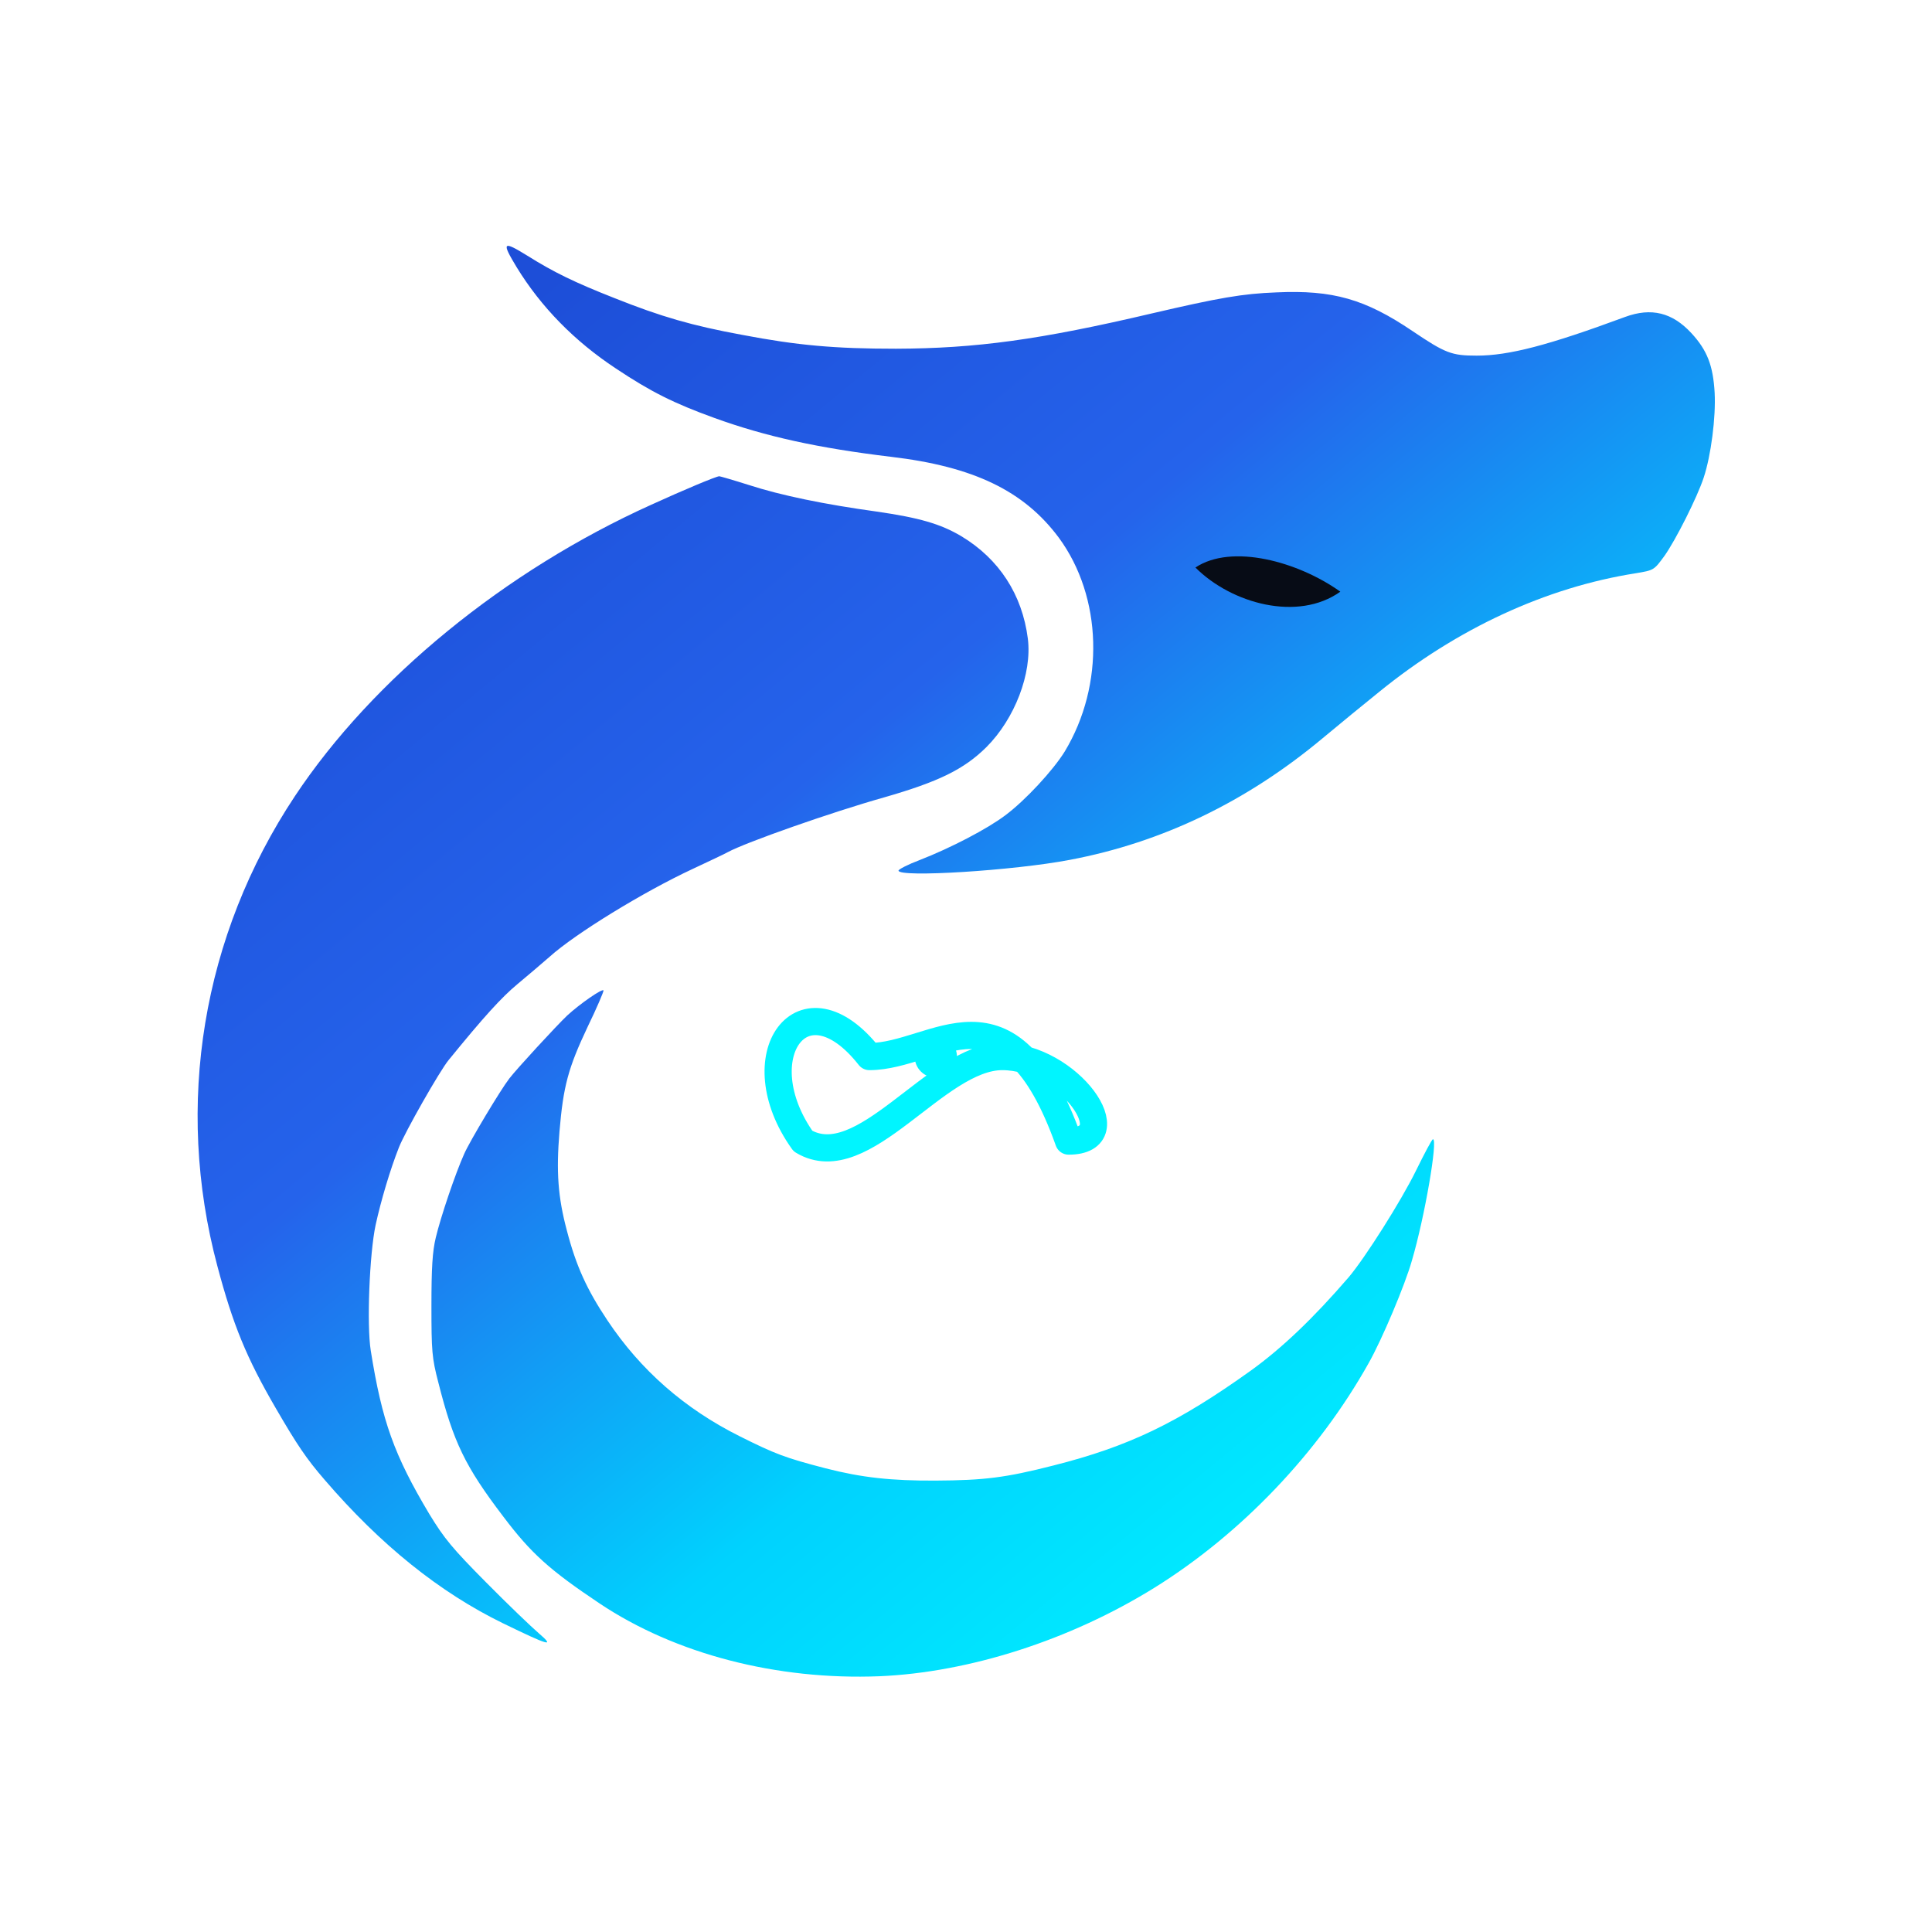
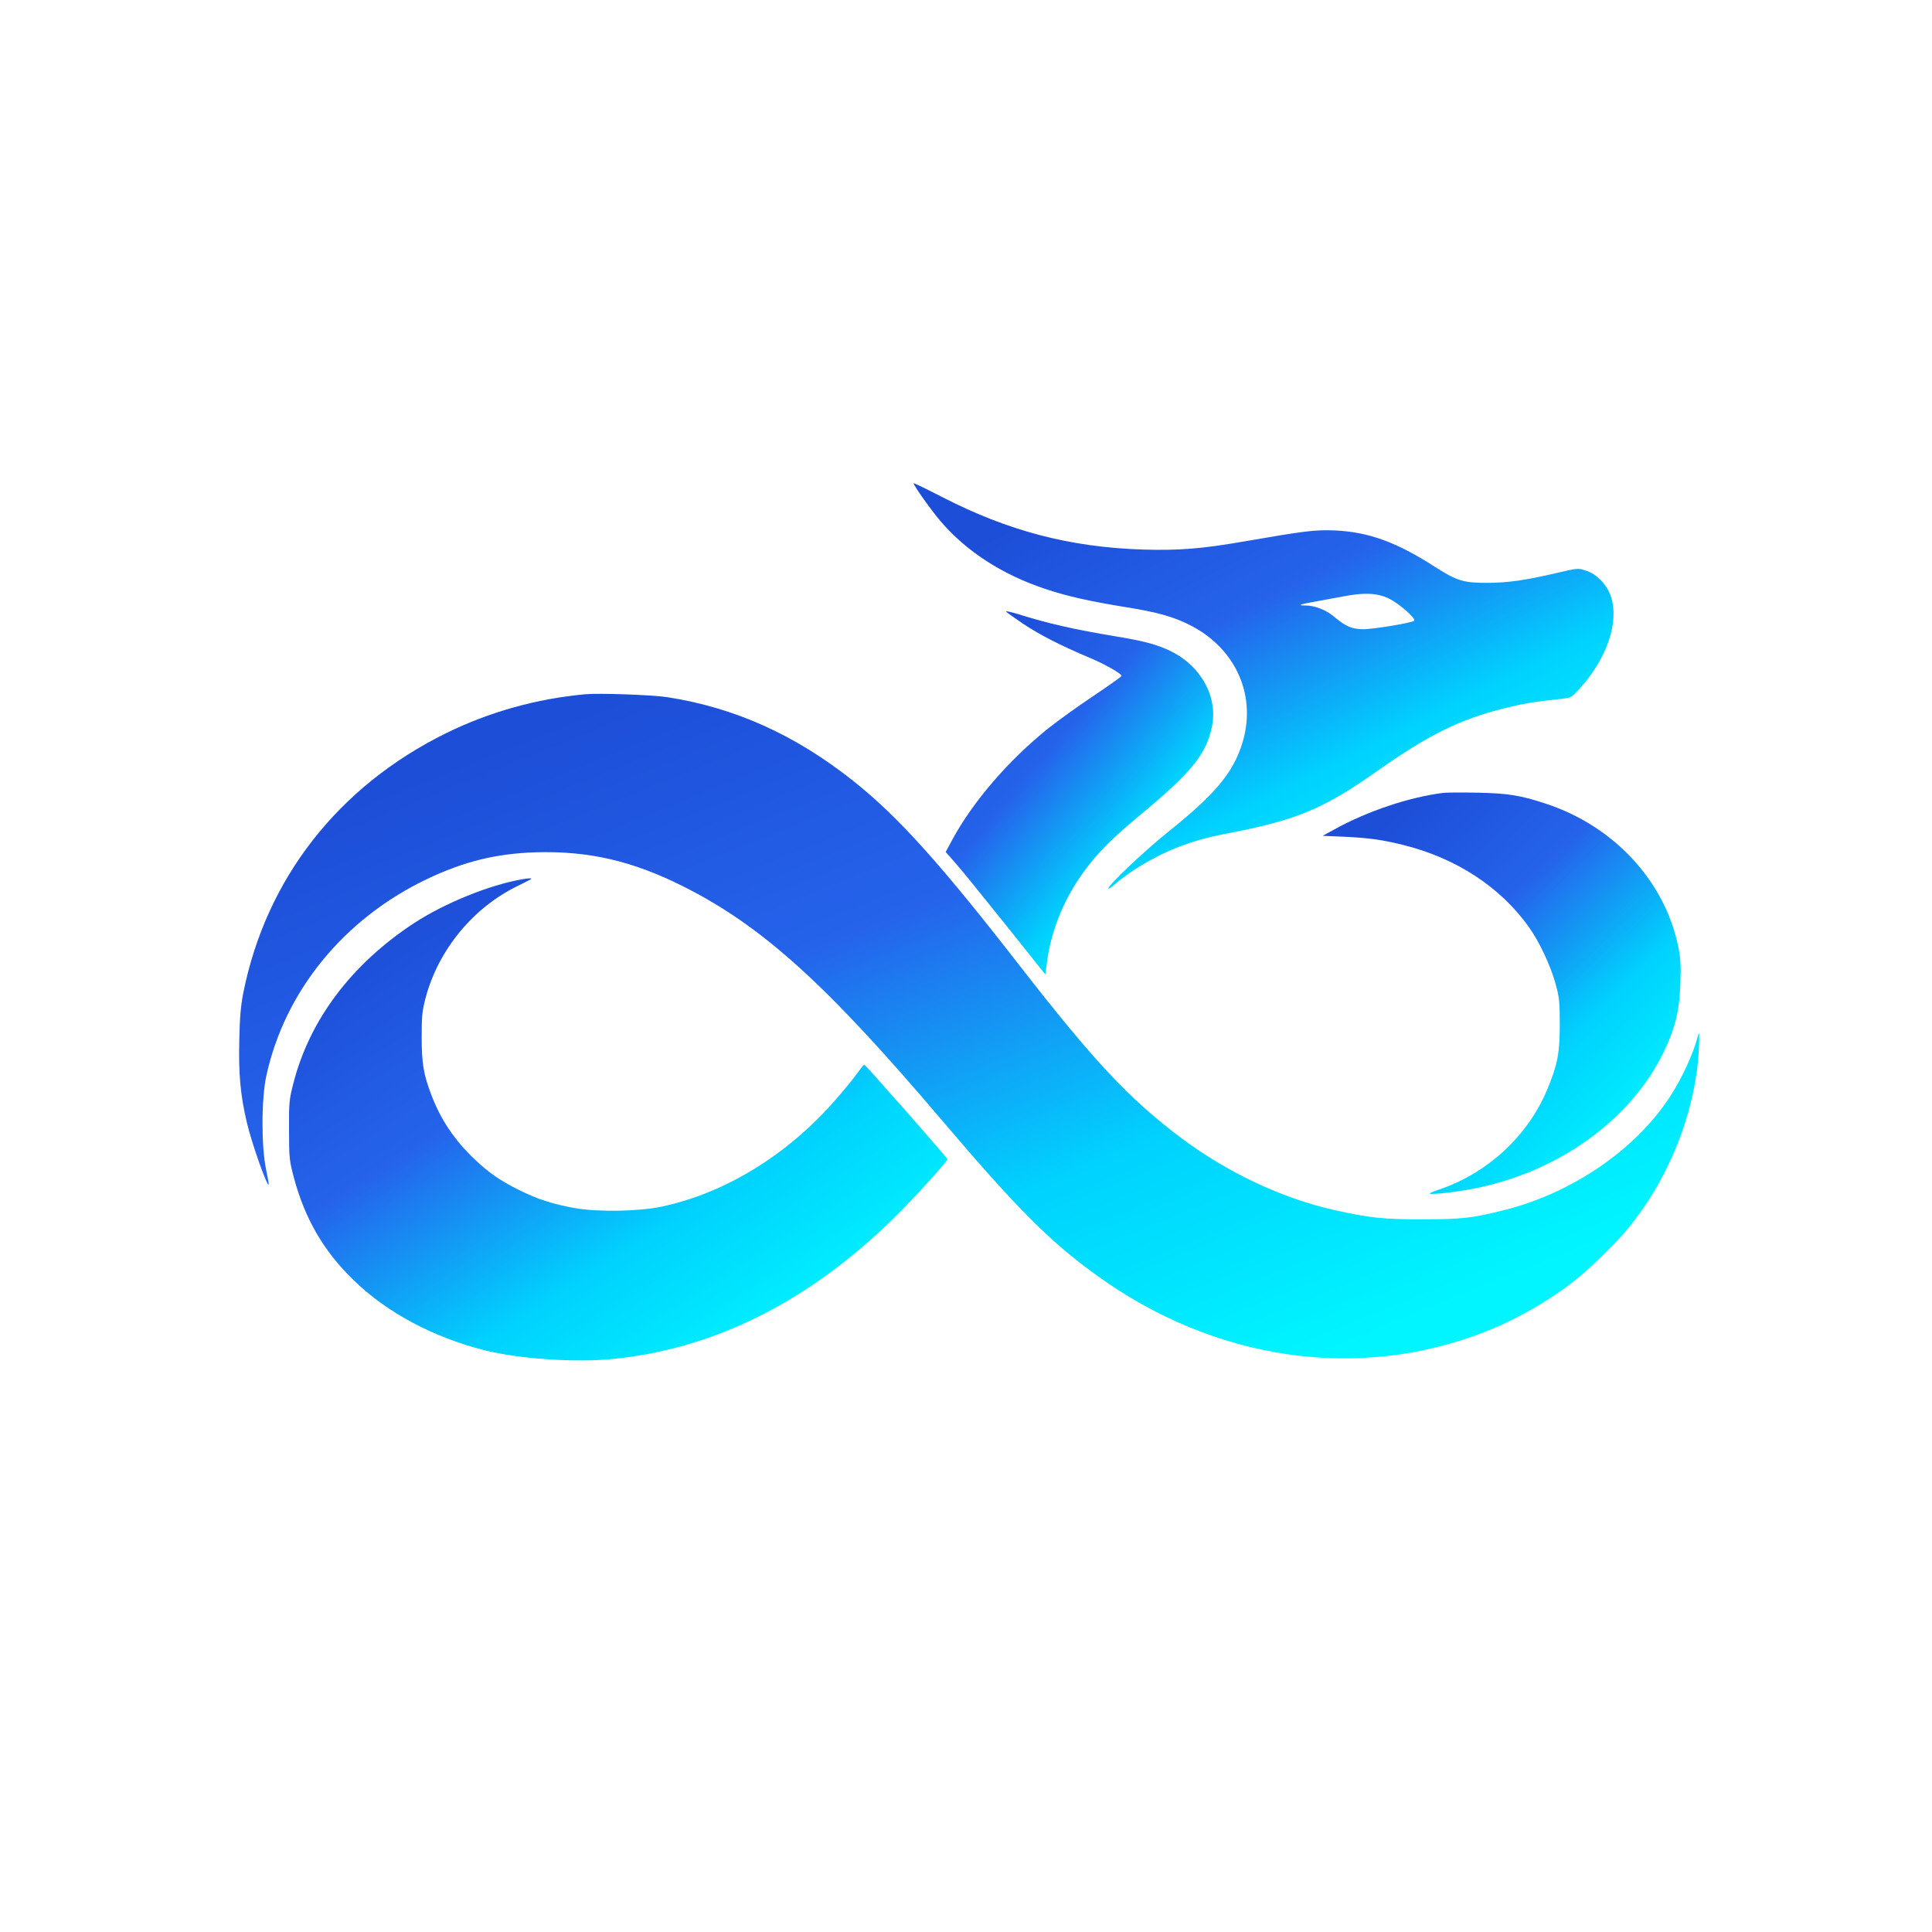
- <svg xmlns="http://www.w3.org/2000/svg" width="320" height="320" viewBox="0 0 320 320" role="img" aria-label="forge-devops 螭龙变体图标">
+ <svg xmlns="http://www.w3.org/2000/svg" width="320" height="320" viewBox="0 0 320 320" role="img" aria-label="forge-devops">
  <defs>
    <linearGradient id="cyberLongGrad" x1="15%" y1="90%" x2="85%" y2="10%">
      <stop offset="0%" stop-color="#1D4ED8" />
      <stop offset="35%" stop-color="#2563EB" />
      <stop offset="70%" stop-color="#00D2FE" />
      <stop offset="100%" stop-color="#00F5FF" />
    </linearGradient>
-     <radialGradient id="squircleBg" cx="50%" cy="30%" r="80%">
-       <stop offset="0%" stop-color="#141F38" />
-       <stop offset="60%" stop-color="#0B1224" />
-       <stop offset="100%" stop-color="#050811" />
-     </radialGradient>
-     <radialGradient id="ambientGlow" cx="50%" cy="50%" r="50%">
-       <stop offset="0%" stop-color="#00F5FF" stop-opacity="0.28" />
-       <stop offset="100%" stop-color="#1D4ED8" stop-opacity="0.0" />
-     </radialGradient>
  </defs>
-   <g transform="translate(0, 0)">
-     <g transform="translate(160, 160) scale(0.04241491, -0.04241491) translate(-5153.5, 23.5)" fill="url(#cyberLongGrad)">
-       <path d="m3441 2750 c102 -64 184 -104 339 -165 183 -73 304 -108 500 -144 215 -41 361 -54 600 -54 312 1 562 35 1000 138 262 61 353 77 486 82 220 10 346 -26 531 -151 129 -87 153 -96 251 -96 125 0 279 40 579 151 103 38 185 17 259 -63 62 -67 85 -127 91 -233 5 -95 -14 -245 -43 -332 -25 -76 -109 -243 -153 -305 -41 -56 -41 -56 -113 -68 -349 -55 -696 -215 -1001 -463 -56 -45 -156 -127 -222 -182 -296 -247 -626 -406 -986 -474 -219 -42 -669 -70 -669 -42 0 5 37 24 82 41 121 47 265 122 335 175 78 58 187 176 232 249 157 260 147 604 -23 835 -136 183 -333 278 -656 316 -283 34 -489 79 -690 152 -157 57 -246 101 -384 193 -162 107 -292 240 -387 395 -60 99 -55 105 42 45z m864 -895 c126 -41 297 -76 500 -104 166 -24 249 -48 330 -96 148 -89 238 -228 260 -400 17 -136 -51 -313 -162 -424 -88 -87 -187 -135 -399 -196 -206 -58 -541 -176 -611 -214 -10 -6 -72 -35 -138 -66 -191 -89 -457 -252 -557 -342 -30 -26 -87 -75 -127 -108 -61 -51 -129 -125 -268 -296 -34 -41 -170 -280 -194 -341 -34 -86 -70 -207 -91 -303 -24 -113 -35 -390 -19 -490 44 -276 91 -408 229 -639 58 -95 89 -133 222 -267 85 -86 178 -175 205 -198 65 -56 41 -49 -140 39 -246 120 -477 305 -696 560 -71 82 -108 137 -191 280 -114 196 -167 325 -228 555 -168 629 -59 1290 303 1835 304 458 820 880 1392 1138 125 57 251 110 265 111 3 0 55 -15 115 -34z m-629 -2116 c-76 -161 -95 -231 -110 -409 -13 -158 -6 -256 29 -387 36 -138 78 -230 158 -350 130 -195 301 -345 517 -453 138 -69 177 -84 335 -125 140 -36 256 -49 430 -48 189 1 272 11 460 59 293 74 485 166 770 370 121 87 244 204 382 364 64 75 207 301 264 418 33 67 62 122 66 122 20 0 -32 -303 -82 -473 -27 -96 -117 -309 -169 -401 -196 -350 -497 -666 -836 -877 -330 -205 -724 -331 -1074 -346 -402 -16 -798 87 -1093 284 -196 131 -268 196 -376 339 -150 197 -195 291 -254 524 -25 96 -27 122 -27 300 0 148 4 212 17 266 19 80 76 249 111 327 22 50 142 250 176 294 30 39 184 206 226 246 50 46 138 107 142 98 1 -4 -26 -68 -62 -142z" />
+   <g transform="scale(0.2551834)">
+     <g transform="translate(0,1254) scale(0.1,-0.1)" fill="url(#cyberLongGrad)">
+       <path d="M5930 9403 c0 -14 114 -175 174 -245 167 -196 399 -346 676 -439 146 -49 285 -80 522 -119 210 -33 319 -64 429 -121 296 -154 429 -463 330 -770 -60 -188 -177 -326 -471 -562 -161 -128 -408 -363 -396 -375 3 -2 24 12 47 32 22 21 78 62 122 91 182 117 361 189 581 231 469 89 642 161 993 408 334 236 538 337 828 409 126 31 191 42 377 62 54 6 60 10 108 62 180 197 261 434 206 601 -25 76 -93 147 -161 168 -53 17 -54 17 -187 -14 -204 -48 -322 -65 -453 -65 -154 -1 -200 13 -340 103 -250 161 -431 227 -650 237 -129 5 -190 -2 -588 -71 -277 -48 -425 -60 -657 -53 -474 15 -876 120 -1307 342 -101 52 -183 92 -183 88z m3083 -747 c69 -33 185 -136 165 -146 -27 -15 -266 -54 -328 -54 -74 0 -115 17 -193 83 -51 43 -125 71 -185 71 -54 0 -35 8 63 25 50 9 135 25 190 35 131 25 213 21 288 -14z" />
+       <path d="M6530 8571 c0 -3 49 -38 108 -78 107 -72 250 -145 436 -223 98 -41 206 -103 206 -117 -1 -5 -83 -63 -183 -130 -100 -67 -231 -161 -291 -209 -259 -207 -492 -478 -626 -726 l-42 -78 55 -62 c30 -35 80 -94 111 -133 89 -109 356 -442 421 -525 l60 -75 12 90 c30 212 116 415 251 595 88 117 179 206 357 354 330 274 424 390 461 569 41 193 -71 396 -270 492 -87 42 -175 65 -351 94 -271 45 -444 84 -637 145 -43 13 -78 21 -78 17z" />
+       <path d="M3800 8034 c-318 -29 -624 -115 -905 -253 -700 -345 -1168 -945 -1316 -1686 -16 -83 -23 -159 -26 -310 -5 -214 7 -351 49 -530 30 -130 131 -416 142 -404 2 2 -6 47 -17 99 -31 146 -31 454 1 604 119 552 504 1024 1047 1282 239 113 447 164 702 172 342 10 625 -55 953 -219 512 -256 928 -631 1674 -1509 497 -584 701 -790 1006 -1012 772 -562 1712 -698 2542 -367 202 80 425 210 587 342 96 78 262 242 330 326 236 289 394 652 445 1020 14 100 21 286 9 236 -29 -118 -105 -284 -188 -410 -225 -341 -633 -619 -1070 -729 -212 -53 -275 -60 -530 -60 -256 -1 -345 9 -575 60 -340 76 -699 246 -999 472 -333 251 -562 496 -1041 1112 -519 668 -788 967 -1079 1199 -378 301 -771 478 -1211 546 -101 15 -436 27 -530 19z" />
+       <path d="M9370 7394 c-224 -28 -495 -119 -708 -237 l-77 -42 140 -6 c165 -8 251 -20 389 -55 339 -85 624 -272 808 -529 69 -96 143 -254 175 -372 24 -87 27 -116 27 -263 0 -184 -14 -258 -79 -416 -127 -308 -392 -552 -713 -658 -29 -10 -52 -20 -52 -23 0 -9 160 8 270 29 552 103 1027 440 1245 882 78 160 106 273 112 456 4 119 1 162 -15 240 -88 423 -417 778 -857 923 -165 55 -248 68 -445 72 -102 2 -201 1 -220 -1z" />
+       <path d="M3390 6833 c-214 -37 -501 -154 -700 -283 -408 -267 -682 -630 -787 -1046 -26 -101 -28 -123 -27 -299 0 -180 2 -196 31 -307 72 -269 194 -480 390 -669 217 -210 515 -369 848 -453 221 -56 587 -81 829 -57 666 65 1285 377 1842 929 113 111 334 355 334 368 0 4 -287 335 -378 434 -12 14 -53 60 -90 102 -37 42 -70 77 -73 77 -3 1 -26 -28 -51 -63 -25 -35 -91 -115 -146 -177 -308 -349 -707 -593 -1114 -680 -147 -32 -410 -37 -563 -11 -143 25 -249 59 -370 120 -121 60 -193 111 -286 199 -130 124 -218 255 -280 418 -50 132 -62 203 -62 375 0 136 3 167 26 255 83 311 309 585 598 725 45 22 84 42 87 45 6 6 -19 5 -58 -2z" />
    </g>
-     <path d="M 198 94 C 204 90 215 93 222 98 C 215 103 204 100 198 94 Z" transform="translate(160, 160) scale(1.0) translate(-160, -160)" fill="#070C16" />
-   </g>
-   <g transform="translate(155, 175)">
-     <path d="M -11 0 C -22 -14 -32 0 -22 14 C -12 20 0 0 11 0 C 22 0 32 14 22 14 C 12 -14 0 0 -11 0 Z" stroke="#00F5FF" stroke-width="4.5" fill="none" stroke-linejoin="round" />
-     <circle cx="0" cy="0" r="3.5" fill="#00F5FF" />
  </g>
</svg>
